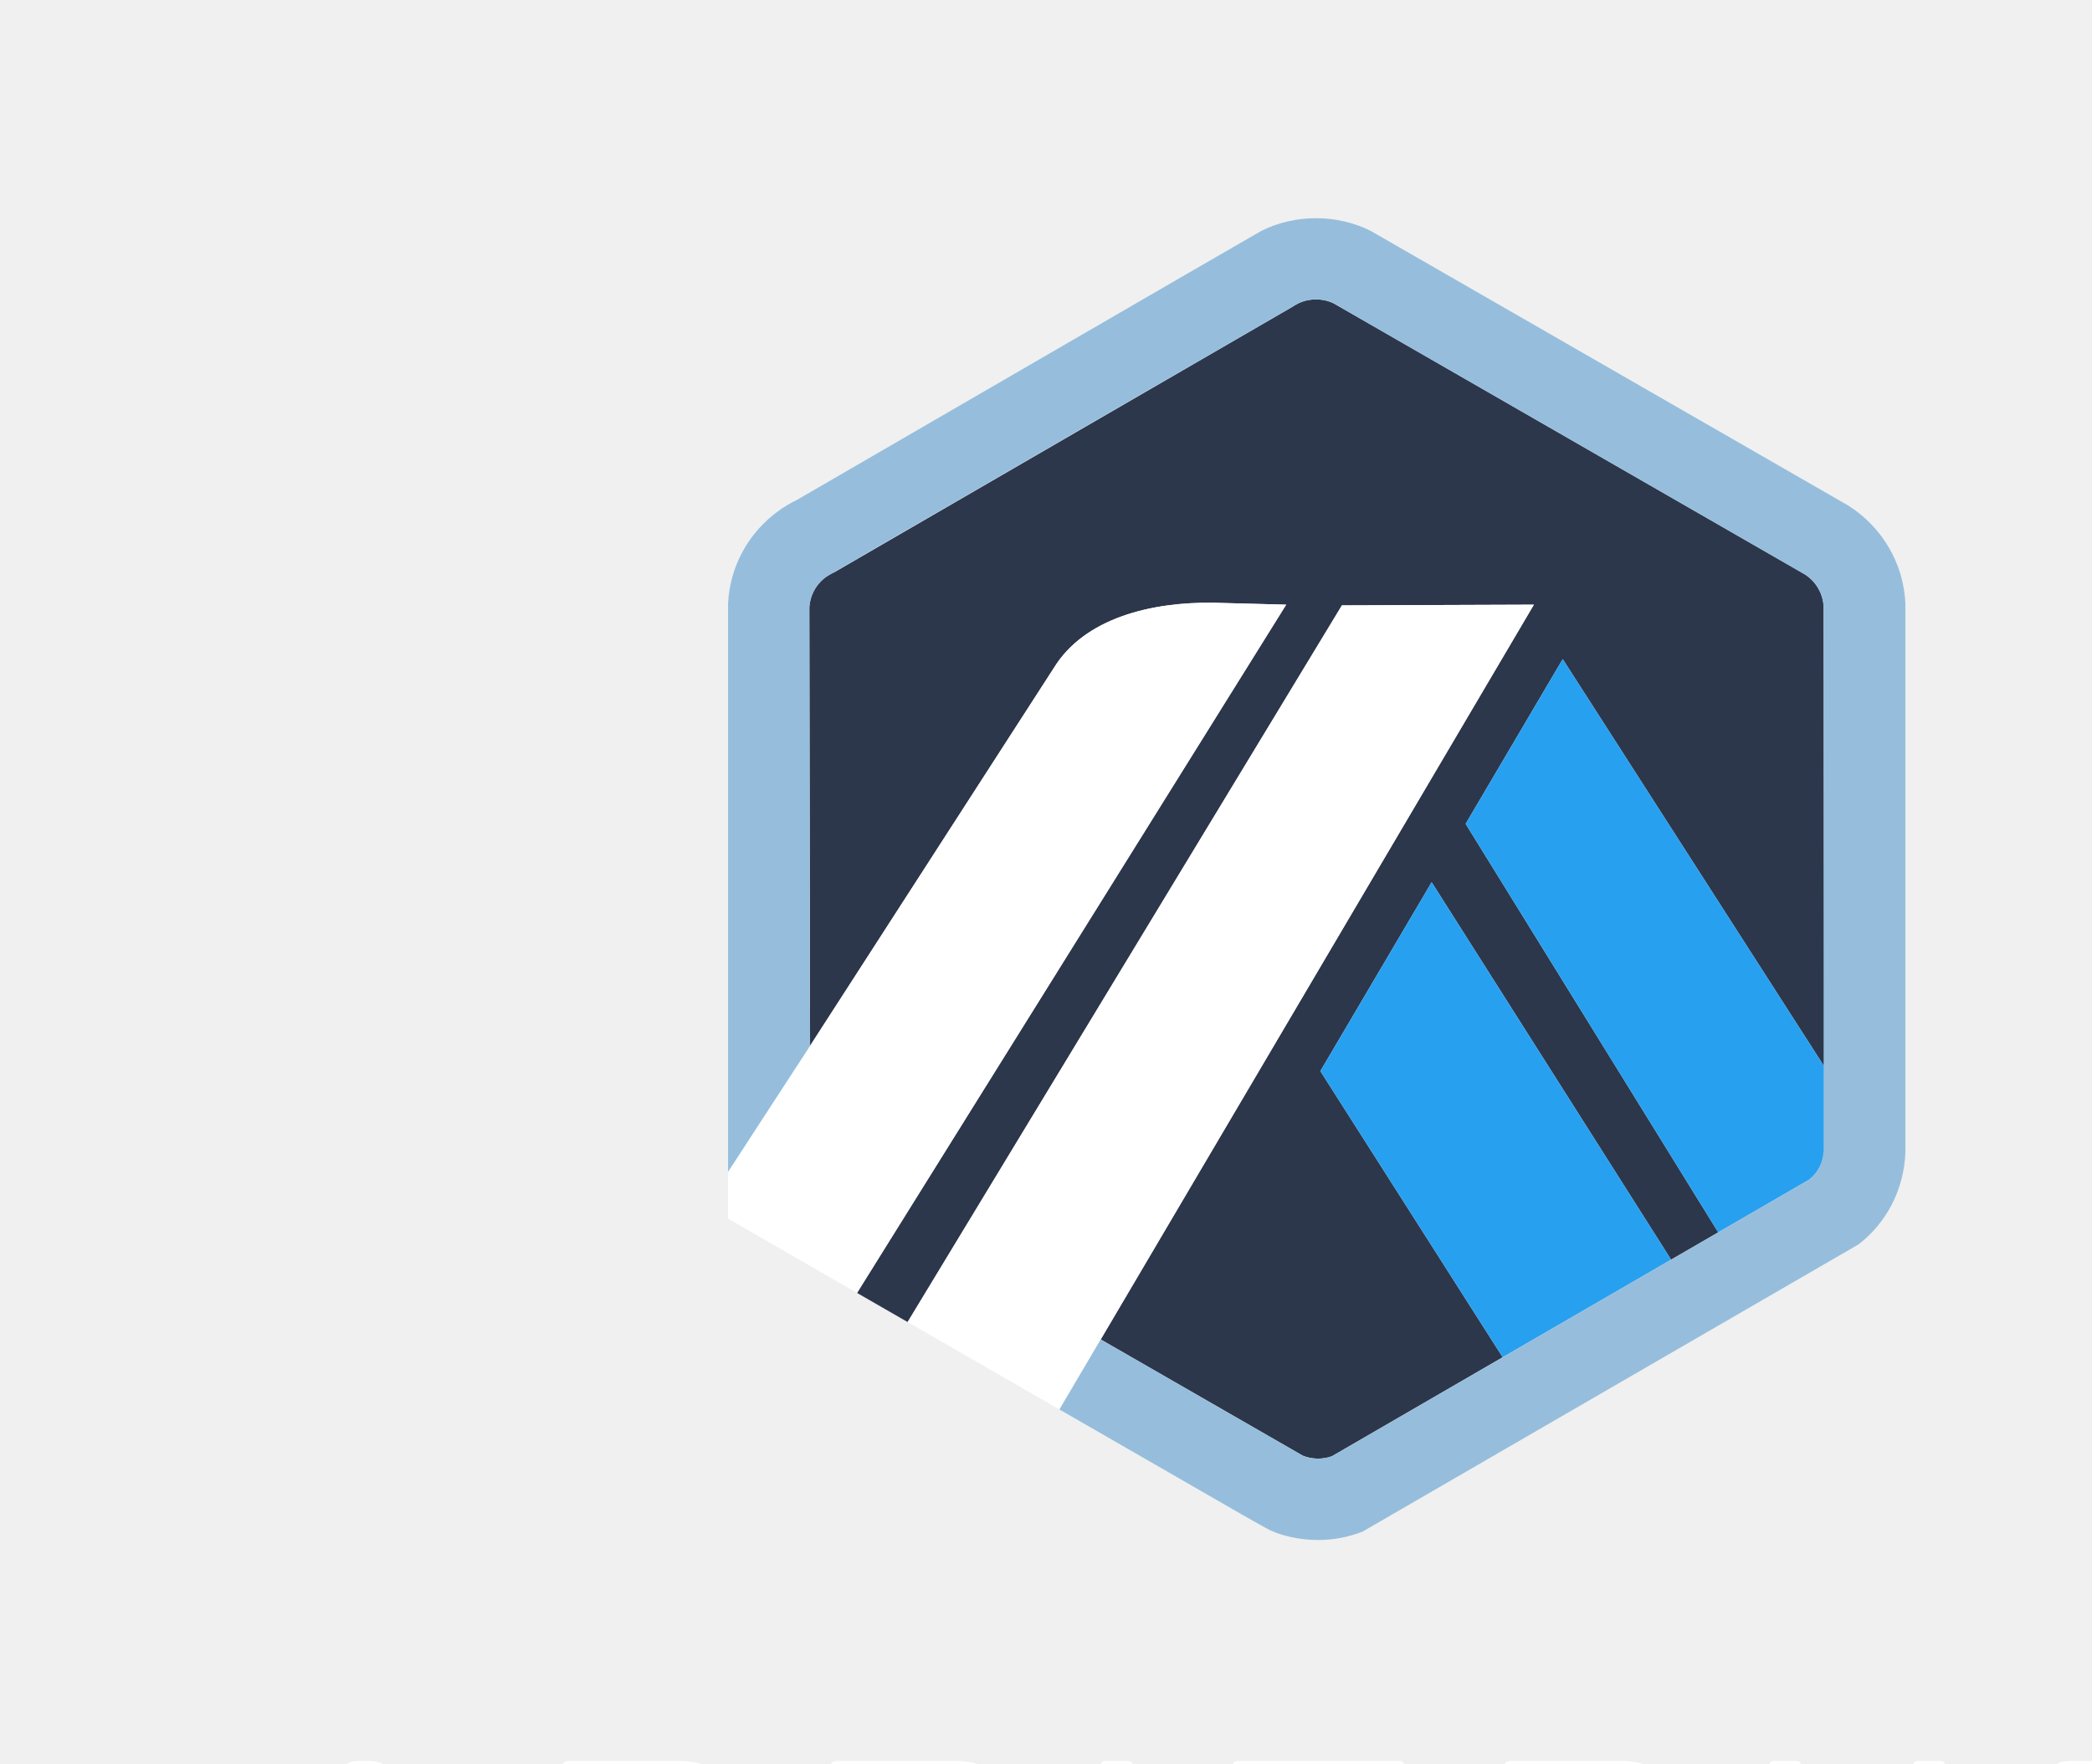
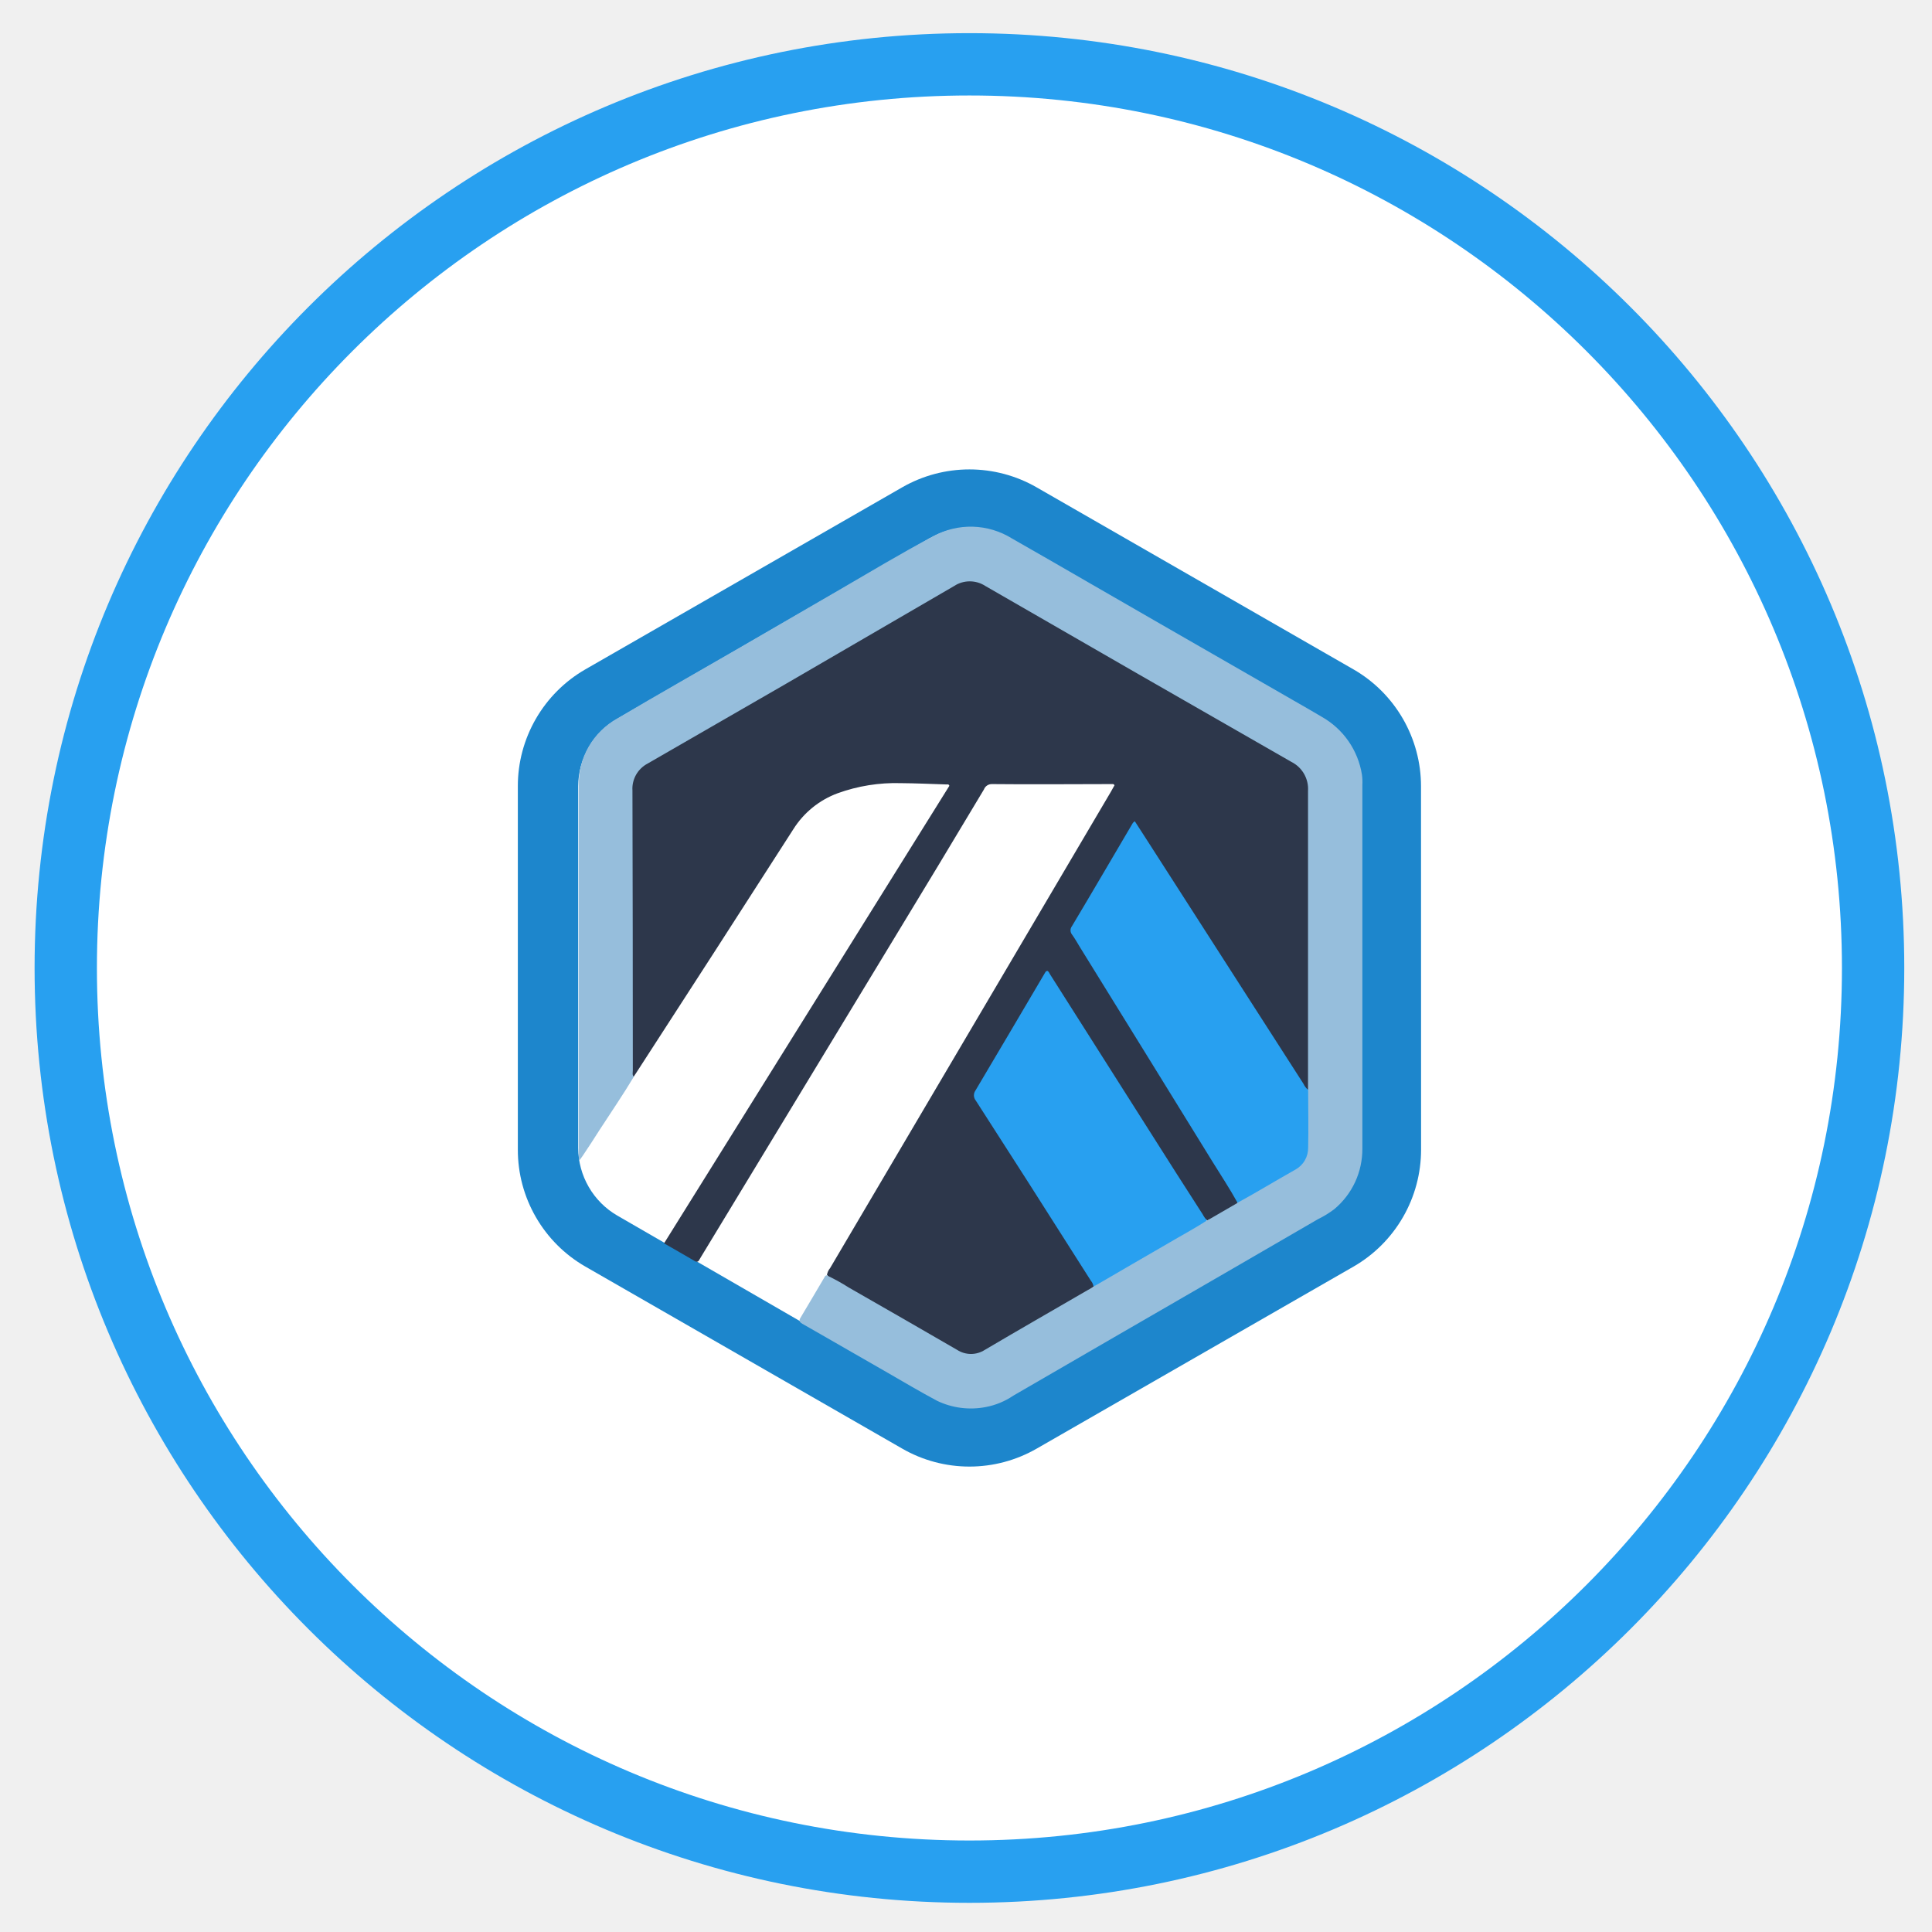
- <svg xmlns="http://www.w3.org/2000/svg" version="1.1" x="0px" y="0px" viewBox="0 0 510 430" enable-background="new 0 0 622 518" xml:space="preserve">
-   <g id="Background">
- </g>
-   <g id="Logos_and_symbols">
-     <g id="SYMBOL_VER_3">
- 	</g>
-     <g id="SYMBOL_VER_3_3_">
- 	</g>
-     <g id="SYMBOL_VER_4">
- 	</g>
-     <g id="SYMBOL_VER_4_1_">
-       <g id="SYMBOL_VER_4_3_">
- 		</g>
-     </g>
-     <g id="SYMBOL_VER_5_1_">
- 	</g>
-     <g id="off_2_1_">
- 	</g>
-     <g id="VER_3_1_">
-       <g id="SYMBOL_VER_2_1_">
- 		</g>
-     </g>
-     <g id="VER_3">
-       <g id="SYMBOL_VER_2">
- 		</g>
-     </g>
-     <g id="off_2">
- 	</g>
-     <g id="SYMBOL_VER_5">
- 	</g>
-     <g id="SYMBOL_VER_1">
- 	</g>
-     <g id="SYMBOL_VER_1_1_">
- 	</g>
-     <g id="SYMBOL_VER_1-1_3_">
- 	</g>
-     <g id="SYMBOL_VER_1-1_2_">
- 	</g>
-     <g id="SYMBOL_VER_1-1">
- 	</g>
-     <g id="SYMBOL_VER_1-1_1_">
-       <g id="_x31_-3">
- 		</g>
-       <g id="Symbol_-_Original_14_">
- 		</g>
-       <g id="Symbol_-_Original_13_">
- 		</g>
-       <g id="Symbol_-_Original_6_">
- 		</g>
-       <g id="Symbol_-_Original_4_">
- 		</g>
-       <g id="One_color_version_-_White_3_">
-         <g id="Symbol_-_Original_15_">
- 			</g>
-       </g>
-       <g id="One_color_version_-_White">
-         <g id="Symbol_-_Original">
- 			</g>
-       </g>
-       <g id="Symbol_-_Monochromatic_3_">
-         <g id="_x33__7_">
- 			</g>
-       </g>
-       <g id="Symbol_-_Monochromatic">
-         <g id="_x33__3_">
- 			</g>
-       </g>
-       <g id="_x33__2_">
- 		</g>
-       <g id="_x33__1_">
- 		</g>
-       <g id="_x33_">
- 		</g>
-       <g id="Symbol_-_Original_10_">
- 		</g>
-       <g id="Symbol_-_Original_1_">
- 		</g>
-       <g id="Symbol_-_Original_2_">
- 		</g>
-       <g id="_x34__1_">
- 		</g>
-       <g id="Symbol_-_Monochromatic_2_">
-         <g id="_x33__6_">
- 			</g>
-       </g>
-       <g id="One_color_version_-_White_2_">
-         <g id="Symbol_-_Original_11_">
- 			</g>
-       </g>
-       <g id="Symbol_-_Original_5_">
-         <g id="Symbol_-_Original_12_">
- 			</g>
-       </g>
-       <g id="One_color_version_-_White_1_">
-         <g id="Symbol_-_Original_9_">
- 			</g>
-       </g>
-     </g>
-     <g id="SYMBOL_VER_1_2_">
-       <g id="SYMBOL_VER_2_4_">
- 		</g>
-       <g id="SYMBOL_VER_2-1-1_1_">
- 		</g>
-       <g id="SYMBOL_VER_2-2-1_1_">
- 		</g>
-       <g id="SYMBOL_VER_2-3-1_4_">
- 		</g>
-       <g id="New_Symbol_1_">
-         <g id="SYMBOL_VER_2-3-1_3_">
- 			</g>
-       </g>
-       <g id="New_Symbol">
-         <g id="SYMBOL_VER_2-3-1_1_">
- 			</g>
-       </g>
-     </g>
-     <g id="SYMBOL_VER_2_2_">
- 	</g>
-     <g id="SYMBOL_VER_4_2_">
- 	</g>
-     <g id="SYMBOL_VER_3_2_">
- 	</g>
-     <g id="SYMBOL_VER_3_1_">
- 	</g>
-     <g id="SYMBOL_VER_1-1-1_1_">
- 	</g>
-     <g id="SYMBOL_VER_1-1-1">
- 	</g>
-     <g id="SYMBOL_VER_1-1-1_2_2_">
- 	</g>
-     <g id="SYMBOL_VER_1-1-1_2">
- 	</g>
-     <g id="SYMBOL_VER_1-1-1_2_1_">
- 	</g>
-     <g id="Symbol_-_Original_7_">
-       <path fill="#2D374B" d="M357.303,200.838l23.665-40.154l63.785,99.348l0.03,19.065l-0.208-131.197    c-0.151-3.207-1.854-6.141-4.571-7.871L325.167,73.973c-2.686-1.32-6.093-1.306-8.774,0.041c-0.362,0.182-0.703,0.379-1.028,0.594    l-0.4,0.252l-111.468,64.595l-0.433,0.196c-0.556,0.256-1.118,0.581-1.646,0.959c-2.113,1.516-3.517,3.757-3.971,6.271    c-0.068,0.381-0.118,0.769-0.142,1.16l0.175,106.913l59.413-92.087c7.48-12.211,23.778-16.144,38.907-15.93l17.757,0.469    L208.933,315.193l12.333,7.101l105.878-174.718l46.798-0.17L268.337,326.533l44.008,25.312l5.258,3.024    c2.224,0.904,4.846,0.949,7.089,0.14l116.451-67.485l-22.264,12.901L357.303,200.838z M366.332,330.877l-44.449-69.762    l27.133-46.042l58.375,92.009L366.332,330.877z" />
-       <polygon fill="#28A0F0" points="321.883,261.115 366.332,330.877 407.392,307.082 349.017,215.073   " />
-       <path fill="#28A0F0" d="M444.783,279.097l-0.03-19.065l-63.785-99.348l-23.665,40.154l61.576,99.587l22.264-12.901    c2.184-1.773,3.505-4.376,3.644-7.185L444.783,279.097z" />
-       <path fill="#FFFFFF" d="M177.492,297.077l31.44,18.116l104.624-167.787l-17.757-0.469c-15.129-0.214-31.426,3.719-38.907,15.93    l-59.413,92.087l-19.988,30.711V297.077z" />
-       <polygon fill="#FFFFFF" points="373.941,147.406 327.144,147.576 221.266,322.294 258.273,343.602 268.337,326.533   " />
-       <path fill="#96BEDC" d="M464.504,147.165c-0.391-9.787-5.69-18.747-13.991-23.963L334.171,56.297    c-8.211-4.135-18.469-4.14-26.693-0.003c-0.972,0.49-113.141,65.544-113.141,65.544c-1.552,0.744-3.047,1.631-4.454,2.637    c-7.41,5.311-11.927,13.563-12.391,22.63v138.561l19.988-30.711l-0.175-106.913c0.024-0.391,0.073-0.775,0.142-1.155    c0.451-2.516,1.856-4.76,3.971-6.276c0.528-0.378,114.612-66.414,114.975-66.596c2.682-1.347,6.089-1.361,8.774-0.041    l114.837,66.056c2.717,1.73,4.42,4.664,4.571,7.871v132.439c-0.139,2.809-1.249,5.411-3.433,7.185l-22.264,12.901l-11.487,6.657    l-41.06,23.795l-41.64,24.132c-2.243,0.81-4.865,0.765-7.089-0.14l-49.266-28.336l-10.064,17.068l44.274,25.491    c1.464,0.832,2.769,1.57,3.839,2.172c1.658,0.93,2.787,1.551,3.186,1.744c3.147,1.528,7.674,2.418,11.754,2.418    c3.741,0,7.388-0.687,10.84-2.039l120.945-70.043c6.942-5.378,11.026-13.489,11.394-22.276V147.165z" />
-     </g>
-     <g>
-       <path fill="#FFF" d="M90.158,429.297c1.279,0,2.356,0.261,3.231,0.782c0.876,0.522,1.734,1.541,2.577,3.057l16.719,30.357    c0.168,0.337,0.211,0.614,0.127,0.833c-0.084,0.22-0.328,0.328-0.732,0.328h-6.415c-0.572,0-0.959-0.219-1.162-0.656l-3.586-6.516    h-23.74l-3.486,6.516c-0.236,0.438-0.623,0.656-1.161,0.656h-6.565c-0.439,0-0.699-0.108-0.783-0.328    c-0.086-0.219-0.043-0.496,0.125-0.833l16.568-30.357c0.842-1.516,1.667-2.534,2.476-3.057c0.808-0.521,1.749-0.782,2.828-0.782    H90.158z M80.358,451.623h17.376l-8.031-14.8c-0.135-0.235-0.321-0.354-0.556-0.354h-0.303c-0.236,0-0.422,0.119-0.556,0.354    L80.358,451.623z" />
-       <path fill="#FFF" d="M165.727,429.297c3.872,0,6.65,0.876,8.335,2.627c1.683,1.751,2.525,4.344,2.525,7.778v2.879    c0,2.896-0.59,5.187-1.768,6.87c-1.18,1.684-3.1,2.761-5.759,3.232l8.638,10.709c0.168,0.169,0.218,0.421,0.151,0.757    c-0.068,0.337-0.338,0.505-0.808,0.505h-6.517c-0.438,0-0.742-0.05-0.909-0.15c-0.169-0.102-0.337-0.27-0.505-0.506l-7.981-10.506    h-16.315v10.051c0,0.742-0.371,1.111-1.111,1.111h-5.455c-0.774,0-1.162-0.369-1.162-1.111v-32.73    c0-1.011,0.506-1.516,1.517-1.516H165.727z M144.815,447.329h19.347c1.717,0,2.93-0.37,3.636-1.111    c0.708-0.74,1.062-1.868,1.062-3.384v-2.122c0-1.515-0.354-2.644-1.062-3.384c-0.706-0.74-1.919-1.111-3.636-1.111h-18.69    c-0.438,0-0.656,0.202-0.656,0.606V447.329z" />
-       <path fill="#FFF" d="M233.074,429.297c3.47,0,5.936,0.69,7.4,2.071c1.466,1.38,2.197,3.468,2.197,6.263v2.425    c0,2.829-1.077,4.967-3.231,6.415c2.322,1.347,3.484,3.52,3.484,6.516v2.93c0,1.348-0.152,2.561-0.455,3.638    s-0.8,1.994-1.489,2.753c-0.69,0.757-1.608,1.338-2.753,1.742c-1.146,0.404-2.56,0.605-4.244,0.605H203.98    c-1.011,0-1.517-0.505-1.517-1.515v-32.327c0-1.011,0.506-1.516,1.517-1.516H233.074z M210.192,443.995h20.711    c1.684,0,2.828-0.252,3.435-0.757c0.605-0.506,0.909-1.246,0.909-2.224v-1.717c0-1.044-0.295-1.81-0.884-2.299    c-0.59-0.487-1.54-0.731-2.854-0.731h-20.66c-0.438,0-0.657,0.22-0.657,0.656V443.995z M210.192,449.501v7.526    c0,0.438,0.219,0.657,0.657,0.657h20.71c1.348,0,2.307-0.245,2.879-0.732c0.573-0.487,0.858-1.271,0.858-2.349v-1.92    c0-1.044-0.312-1.835-0.934-2.374c-0.624-0.538-1.776-0.809-3.46-0.809H210.192z" />
-       <path fill="#FFF" d="M274.984,429.297c0.741,0,1.112,0.37,1.112,1.111v33.135c0,0.742-0.371,1.111-1.112,1.111h-5.456    c-0.774,0-1.161-0.369-1.161-1.111v-33.135c0-0.741,0.387-1.111,1.161-1.111H274.984z" />
-       <path fill="#FFF" d="M341.133,429.297c0.774,0,1.162,0.37,1.162,1.111v4.949c0,0.775-0.388,1.162-1.162,1.162h-15.86v27.023    c0,0.742-0.371,1.111-1.112,1.111h-5.505c-0.741,0-1.11-0.369-1.11-1.111V436.52h-15.861c-0.775,0-1.162-0.387-1.162-1.162v-4.949    c0-0.741,0.387-1.111,1.162-1.111H341.133z" />
-       <path fill="#FFF" d="M395.311,429.297c3.873,0,6.652,0.876,8.336,2.627c1.683,1.751,2.525,4.344,2.525,7.778v2.879    c0,2.896-0.59,5.187-1.768,6.87c-1.18,1.684-3.1,2.761-5.759,3.232l8.638,10.709c0.168,0.169,0.218,0.421,0.15,0.757    c-0.067,0.337-0.336,0.505-0.807,0.505h-6.517c-0.438,0-0.741-0.05-0.909-0.15c-0.169-0.102-0.337-0.27-0.505-0.506l-7.981-10.506    H374.4v10.051c0,0.742-0.371,1.111-1.111,1.111h-5.455c-0.774,0-1.162-0.369-1.162-1.111v-32.73c0-1.011,0.506-1.516,1.517-1.516    H395.311z M374.4,447.329h19.347c1.717,0,2.93-0.37,3.636-1.111c0.708-0.74,1.062-1.868,1.062-3.384v-2.122    c0-1.515-0.354-2.644-1.062-3.384c-0.706-0.74-1.919-1.111-3.636-1.111h-18.69c-0.438,0-0.656,0.202-0.656,0.606V447.329z" />
-       <path fill="#FFF" d="M437.928,429.297c0.74,0,1.111,0.37,1.111,1.111v20.154c0,1.347,0.109,2.467,0.328,3.358    c0.219,0.893,0.582,1.6,1.086,2.121c0.506,0.523,1.188,0.894,2.047,1.111c0.858,0.22,1.944,0.329,3.258,0.329h13.991    c1.313,0,2.399-0.109,3.258-0.329c0.859-0.218,1.54-0.588,2.046-1.111c0.505-0.521,0.859-1.229,1.061-2.121    c0.202-0.892,0.303-2.012,0.303-3.358v-20.154c0-0.741,0.371-1.111,1.111-1.111h5.506c0.74,0,1.111,0.37,1.111,1.111v20.911    c0,2.425-0.252,4.487-0.758,6.188c-0.504,1.7-1.321,3.081-2.449,4.142c-1.129,1.061-2.593,1.827-4.395,2.298    c-1.801,0.473-3.982,0.707-6.541,0.707h-14.547c-2.561,0-4.731-0.234-6.517-0.707c-1.785-0.471-3.242-1.237-4.369-2.298    c-1.128-1.061-1.954-2.441-2.476-4.142c-0.521-1.701-0.783-3.764-0.783-6.188v-20.911c0-0.741,0.387-1.111,1.162-1.111H437.928z" />
-       <path fill="#FFF" d="M510.125,429.297c0.741,0,1.38,0.05,1.919,0.151c0.539,0.101,1.011,0.295,1.414,0.581    c0.405,0.286,0.766,0.674,1.086,1.162c0.319,0.487,0.648,1.136,0.986,1.944l10.506,24.245c0.133,0.304,0.371,0.455,0.707,0.455    h0.605c0.337,0,0.573-0.151,0.708-0.455l10.506-24.245c0.337-0.809,0.665-1.457,0.985-1.944c0.319-0.488,0.682-0.876,1.085-1.162    c0.405-0.286,0.867-0.48,1.39-0.581c0.522-0.102,1.153-0.151,1.895-0.151h5.405c1.75,0,2.929,0.396,3.534,1.187    c0.607,0.792,0.91,2.147,0.91,4.066v28.993c0,0.742-0.387,1.111-1.161,1.111h-5.151c-0.742,0-1.112-0.369-1.112-1.111v-26.367    c0-0.336-0.135-0.505-0.405-0.505h-0.454c-0.337,0-0.556,0.136-0.657,0.404l-10.202,22.63c-0.403,0.908-0.817,1.676-1.238,2.298    c-0.421,0.624-0.875,1.137-1.362,1.54c-0.489,0.404-1.045,0.691-1.668,0.859c-0.623,0.169-1.355,0.252-2.197,0.252h-2.424    c-0.844,0-1.575-0.083-2.197-0.252c-0.624-0.168-1.18-0.455-1.668-0.859c-0.488-0.403-0.943-0.916-1.363-1.54    c-0.421-0.622-0.833-1.39-1.237-2.298l-10.204-22.63c-0.101-0.269-0.319-0.404-0.656-0.404h-0.455    c-0.27,0-0.403,0.169-0.403,0.505v26.367c0,0.742-0.371,1.111-1.111,1.111h-5.152c-0.774,0-1.162-0.369-1.162-1.111V434.55    c0-1.919,0.304-3.274,0.909-4.066c0.607-0.79,1.801-1.187,3.587-1.187H510.125z" />
-     </g>
-     <g id="Symbol_-_Original_8_">
- 	</g>
-     <g id="SYMBOL_VER_2-1-1">
- 	</g>
-     <g id="SYMBOL_VER_2-2-1">
- 	</g>
-     <g id="SYMBOL_VER_2-3-1">
- 	</g>
-     <g id="SYMBOL_VER_5-1_1_">
- 	</g>
-     <g id="SYMBOL_VER_5-1">
- 	</g>
-     <g id="SYMBOL_VER_5-2_1_">
- 	</g>
-     <g id="SYMBOL_VER_5-2">
- 	</g>
-     <g id="Symbol_-_Monochromatic_1_">
-       <g id="_x33__4_">
- 		</g>
-     </g>
-   </g>
+ <svg xmlns="http://www.w3.org/2000/svg" width="31" height="31" viewBox="0 0 31 31" fill="none">
+   <path d="M30.055 15.532C30.055 23.54 23.563 30.032 15.555 30.032C7.547 30.032 1.055 23.54 1.055 15.532C1.055 7.524 7.547 1.032 15.555 1.032C23.563 1.032 30.055 7.524 30.055 15.532Z" fill="white" stroke="#28A0F0" />
+   <path d="M22.802 18.446C22.802 18.826 22.702 19.2 22.512 19.529C22.322 19.859 22.049 20.132 21.72 20.322L16.634 23.244C16.305 23.433 15.934 23.532 15.555 23.532C15.177 23.532 14.805 23.433 14.477 23.244L9.391 20.322C9.061 20.132 8.788 19.859 8.598 19.529C8.408 19.2 8.308 18.826 8.309 18.446V12.617C8.308 12.237 8.408 11.864 8.598 11.534C8.788 11.205 9.061 10.931 9.391 10.741L14.477 7.819C14.805 7.631 15.176 7.532 15.555 7.532C15.933 7.532 16.305 7.631 16.632 7.819L21.718 10.741C22.048 10.931 22.321 11.205 22.511 11.534C22.701 11.864 22.801 12.237 22.801 12.617L22.802 18.446Z" fill="#1D86CC" />
+   <path d="M14.926 8.631L9.905 11.533C9.715 11.642 9.557 11.8 9.447 11.99C9.337 12.18 9.278 12.395 9.278 12.615V18.422C9.278 18.641 9.337 18.856 9.447 19.046C9.557 19.236 9.714 19.394 9.904 19.504L14.932 22.409C15.123 22.52 15.339 22.578 15.559 22.578C15.78 22.578 15.996 22.52 16.187 22.409L21.208 19.51C21.398 19.401 21.556 19.243 21.666 19.053C21.777 18.863 21.835 18.648 21.836 18.428V12.621C21.835 12.402 21.777 12.186 21.666 11.996C21.556 11.807 21.398 11.649 21.208 11.539L16.182 8.633C15.991 8.522 15.774 8.465 15.554 8.465C15.334 8.465 15.117 8.522 14.926 8.633V8.631Z" fill="white" />
+   <path d="M13.269 20.456C13.276 20.416 13.293 20.379 13.319 20.348C14.821 17.799 16.323 15.251 17.826 12.702C17.846 12.667 17.866 12.631 17.883 12.6C17.87 12.576 17.855 12.581 17.842 12.581C17.2 12.581 16.558 12.588 15.916 12.581C15.888 12.581 15.861 12.588 15.838 12.604C15.815 12.619 15.798 12.641 15.788 12.667C15.305 13.474 14.821 14.278 14.334 15.078C13.306 16.774 12.277 18.471 11.248 20.168C11.24 20.183 11.23 20.197 11.221 20.214C11.204 20.248 11.182 20.254 11.146 20.233C10.987 20.138 10.821 20.047 10.655 19.95L15.233 12.609C15.223 12.579 15.203 12.587 15.187 12.587C14.942 12.579 14.696 12.568 14.452 12.566C14.107 12.556 13.765 12.611 13.441 12.728C13.146 12.837 12.896 13.04 12.729 13.306C11.892 14.611 11.052 15.914 10.209 17.214L10.168 17.276C10.12 17.276 10.127 17.235 10.123 17.207C10.12 17.166 10.12 17.124 10.123 17.082C10.123 15.643 10.123 14.204 10.123 12.766C10.115 12.642 10.145 12.519 10.208 12.412C10.271 12.305 10.366 12.22 10.478 12.167C11.584 11.537 12.682 10.893 13.785 10.256C14.277 9.972 14.771 9.691 15.259 9.4C15.351 9.338 15.459 9.306 15.57 9.306C15.681 9.306 15.789 9.338 15.881 9.4C16.779 9.927 17.685 10.442 18.587 10.961L20.631 12.136C20.679 12.164 20.727 12.194 20.776 12.221C20.855 12.263 20.922 12.327 20.966 12.406C21.011 12.485 21.032 12.574 21.027 12.665C21.027 14.229 21.027 15.794 21.027 17.359C21.029 17.395 21.024 17.432 21.014 17.467C20.96 17.519 20.94 17.461 20.921 17.433C20.84 17.319 20.767 17.199 20.691 17.081C20.087 16.135 19.481 15.191 18.873 14.248C18.669 13.93 18.462 13.611 18.26 13.292C18.212 13.217 18.204 13.216 18.151 13.292C17.846 13.809 17.541 14.325 17.237 14.841C17.22 14.869 17.213 14.903 17.216 14.936C17.22 14.969 17.233 15 17.255 15.025C17.506 15.429 17.759 15.835 18.013 16.241L19.296 18.317C19.47 18.597 19.643 18.878 19.817 19.157C19.849 19.195 19.867 19.243 19.868 19.293C19.833 19.361 19.759 19.38 19.7 19.412C19.601 19.483 19.491 19.54 19.375 19.581C19.314 19.565 19.291 19.509 19.262 19.463C18.865 18.844 18.473 18.22 18.078 17.599C17.672 16.961 17.268 16.32 16.86 15.683C16.808 15.6 16.8 15.6 16.752 15.683C16.398 16.279 16.049 16.878 15.693 17.475C15.675 17.503 15.666 17.535 15.667 17.569C15.669 17.602 15.681 17.634 15.701 17.66C16.181 18.398 16.648 19.142 17.122 19.884C17.254 20.09 17.387 20.297 17.517 20.505C17.542 20.546 17.577 20.586 17.554 20.64C17.43 20.737 17.296 20.82 17.154 20.889L15.822 21.67C15.751 21.717 15.668 21.741 15.584 21.741C15.499 21.741 15.416 21.717 15.345 21.67C14.696 21.293 14.042 20.917 13.383 20.544C13.338 20.525 13.298 20.495 13.269 20.456Z" fill="#2D374B" />
+   <path d="M20.988 17.489C20.988 17.45 20.988 17.411 20.988 17.373C20.988 15.812 20.988 14.251 20.988 12.689C20.994 12.595 20.972 12.501 20.925 12.418C20.878 12.336 20.808 12.269 20.723 12.226C19.084 11.288 17.446 10.347 15.808 9.401C15.734 9.353 15.648 9.328 15.56 9.328C15.473 9.328 15.386 9.353 15.313 9.401C14.406 9.928 13.498 10.457 12.587 10.986L10.393 12.251C10.315 12.292 10.25 12.354 10.206 12.431C10.163 12.508 10.142 12.596 10.148 12.684C10.152 14.182 10.154 15.679 10.154 17.177C10.154 17.211 10.141 17.247 10.17 17.277C9.997 17.566 9.807 17.843 9.624 18.125C9.533 18.269 9.441 18.41 9.349 18.547C9.334 18.57 9.317 18.59 9.288 18.631C9.288 18.584 9.288 18.558 9.288 18.532C9.288 16.557 9.288 14.582 9.288 12.606C9.282 12.387 9.337 12.17 9.446 11.979C9.556 11.789 9.716 11.632 9.908 11.527C10.545 11.149 11.188 10.786 11.828 10.416C12.369 10.103 12.91 9.788 13.451 9.474C13.954 9.182 14.452 8.881 14.966 8.609C15.162 8.5 15.384 8.445 15.608 8.451C15.832 8.457 16.051 8.523 16.241 8.642C16.652 8.875 17.061 9.113 17.471 9.349L18.621 10.012L20.745 11.233C20.901 11.322 21.055 11.411 21.209 11.502C21.379 11.598 21.526 11.732 21.637 11.892C21.748 12.052 21.822 12.236 21.853 12.429C21.861 12.484 21.863 12.54 21.86 12.596C21.86 14.54 21.86 16.484 21.86 18.428C21.861 18.614 21.822 18.797 21.744 18.966C21.666 19.134 21.552 19.283 21.409 19.402C21.328 19.463 21.241 19.517 21.15 19.561C20.622 19.868 20.095 20.174 19.567 20.479L17.883 21.453C17.343 21.766 16.802 22.079 16.259 22.394C16.125 22.485 15.975 22.547 15.816 22.577C15.552 22.628 15.279 22.593 15.037 22.477C14.768 22.334 14.506 22.178 14.242 22.026L13.175 21.413L12.874 21.241C12.838 21.219 12.813 21.198 12.841 21.15C12.974 20.928 13.105 20.704 13.237 20.481C13.237 20.472 13.253 20.469 13.262 20.462C13.385 20.52 13.505 20.586 13.619 20.659C14.2 20.991 14.779 21.324 15.357 21.659C15.423 21.702 15.501 21.725 15.58 21.725C15.659 21.725 15.736 21.702 15.803 21.659C16.352 21.335 16.904 21.019 17.455 20.699L17.538 20.654C17.59 20.588 17.66 20.537 17.739 20.508C18.236 20.223 18.731 19.932 19.229 19.642C19.27 19.618 19.308 19.582 19.362 19.588L19.849 19.306C19.879 19.243 19.943 19.223 19.996 19.197C20.241 19.056 20.484 18.911 20.732 18.773C20.803 18.735 20.863 18.678 20.902 18.608C20.942 18.537 20.961 18.457 20.956 18.376C20.956 18.127 20.956 17.879 20.956 17.631C20.951 17.606 20.952 17.581 20.957 17.556C20.963 17.532 20.973 17.509 20.988 17.489Z" fill="#96BEDC" />
+   <path d="M20.99 17.488C20.99 17.796 20.997 18.105 20.99 18.413C20.991 18.485 20.973 18.556 20.937 18.618C20.901 18.681 20.848 18.732 20.785 18.767C20.474 18.942 20.169 19.128 19.857 19.299C19.732 19.072 19.588 18.855 19.452 18.635C18.745 17.488 18.037 16.343 17.329 15.199C17.287 15.131 17.248 15.059 17.2 14.994C17.185 14.975 17.177 14.952 17.177 14.928C17.177 14.904 17.185 14.88 17.2 14.861C17.37 14.579 17.535 14.294 17.703 14.011L18.167 13.222C18.176 13.203 18.191 13.188 18.209 13.178C18.29 13.303 18.371 13.429 18.452 13.555C18.941 14.316 19.43 15.077 19.918 15.838L20.913 17.387C20.931 17.426 20.957 17.46 20.99 17.488Z" fill="#28A0F0" />
+   <path d="M19.368 19.581C19.167 19.713 18.953 19.826 18.745 19.949C18.367 20.166 17.988 20.389 17.61 20.608L17.546 20.643C17.541 20.608 17.526 20.576 17.503 20.549C17.165 20.019 16.828 19.49 16.492 18.96L15.659 17.662C15.64 17.639 15.629 17.611 15.627 17.582C15.626 17.552 15.634 17.523 15.651 17.499C16.023 16.872 16.394 16.244 16.764 15.615C16.772 15.601 16.779 15.584 16.8 15.579C16.822 15.575 16.838 15.616 16.852 15.639L18.865 18.81L19.298 19.485C19.317 19.523 19.342 19.557 19.373 19.586L19.368 19.581Z" fill="#28A0F0" />
</svg>
